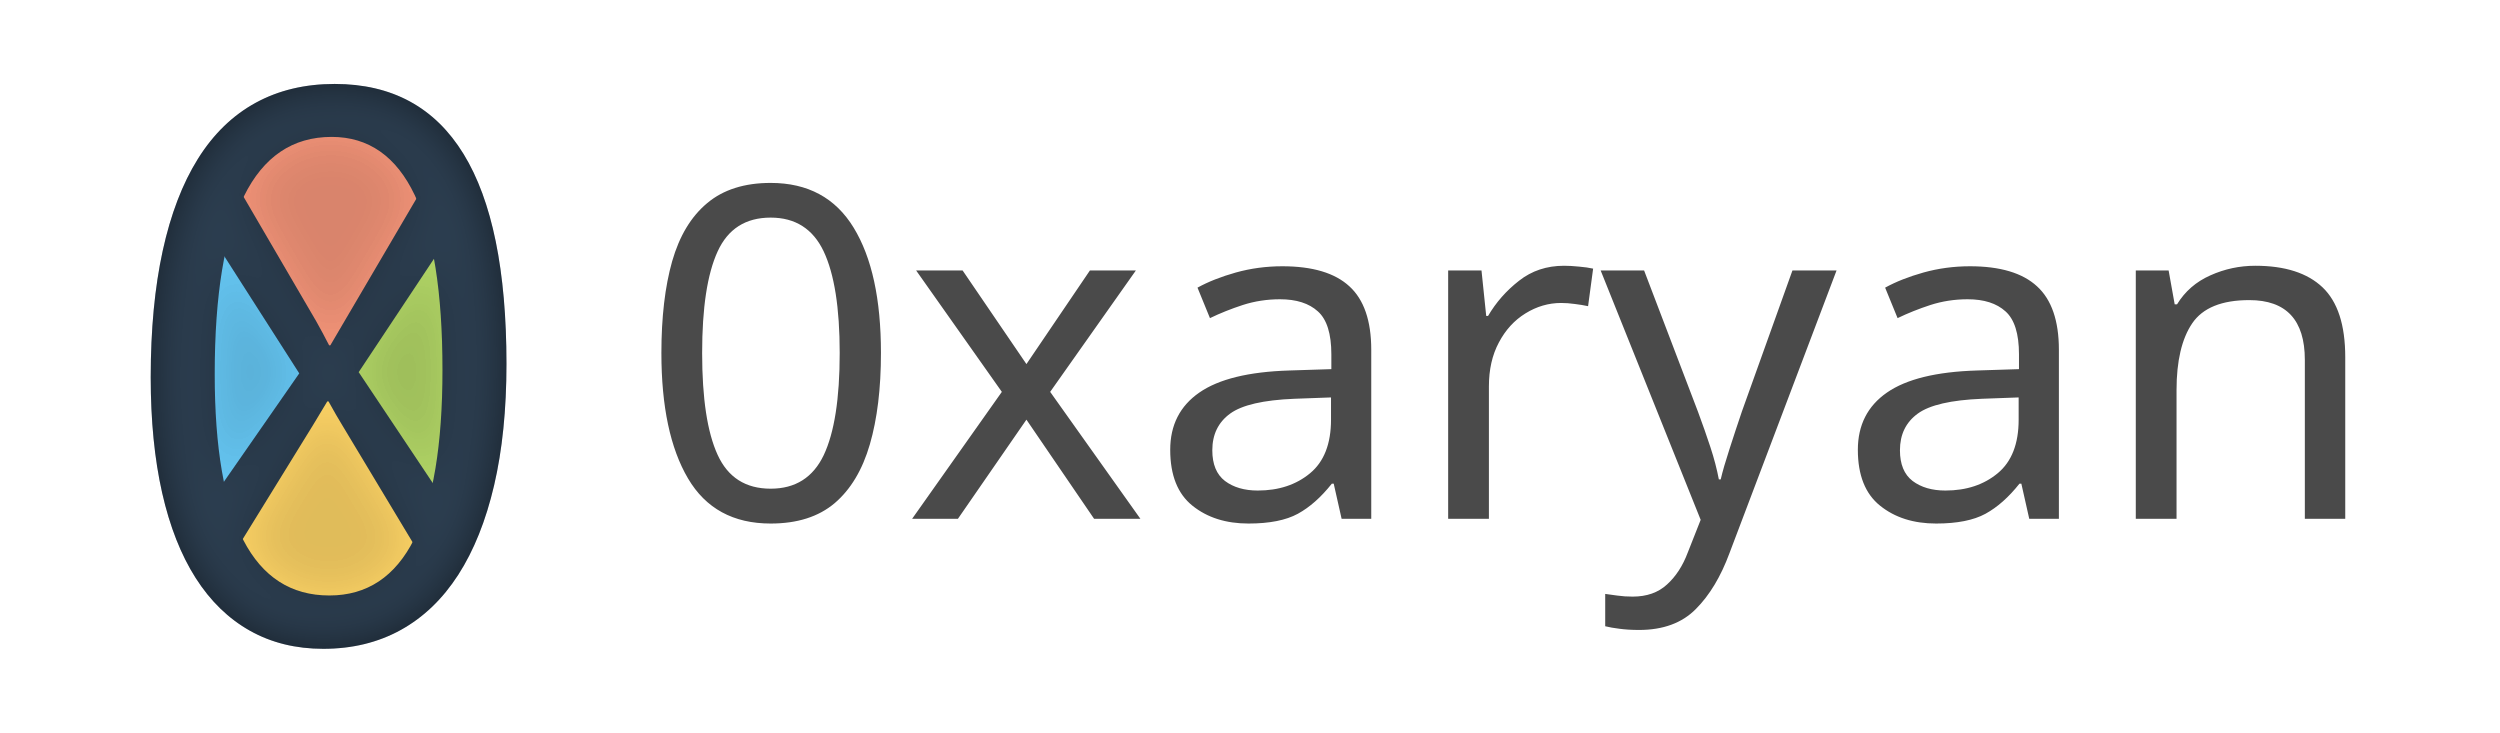
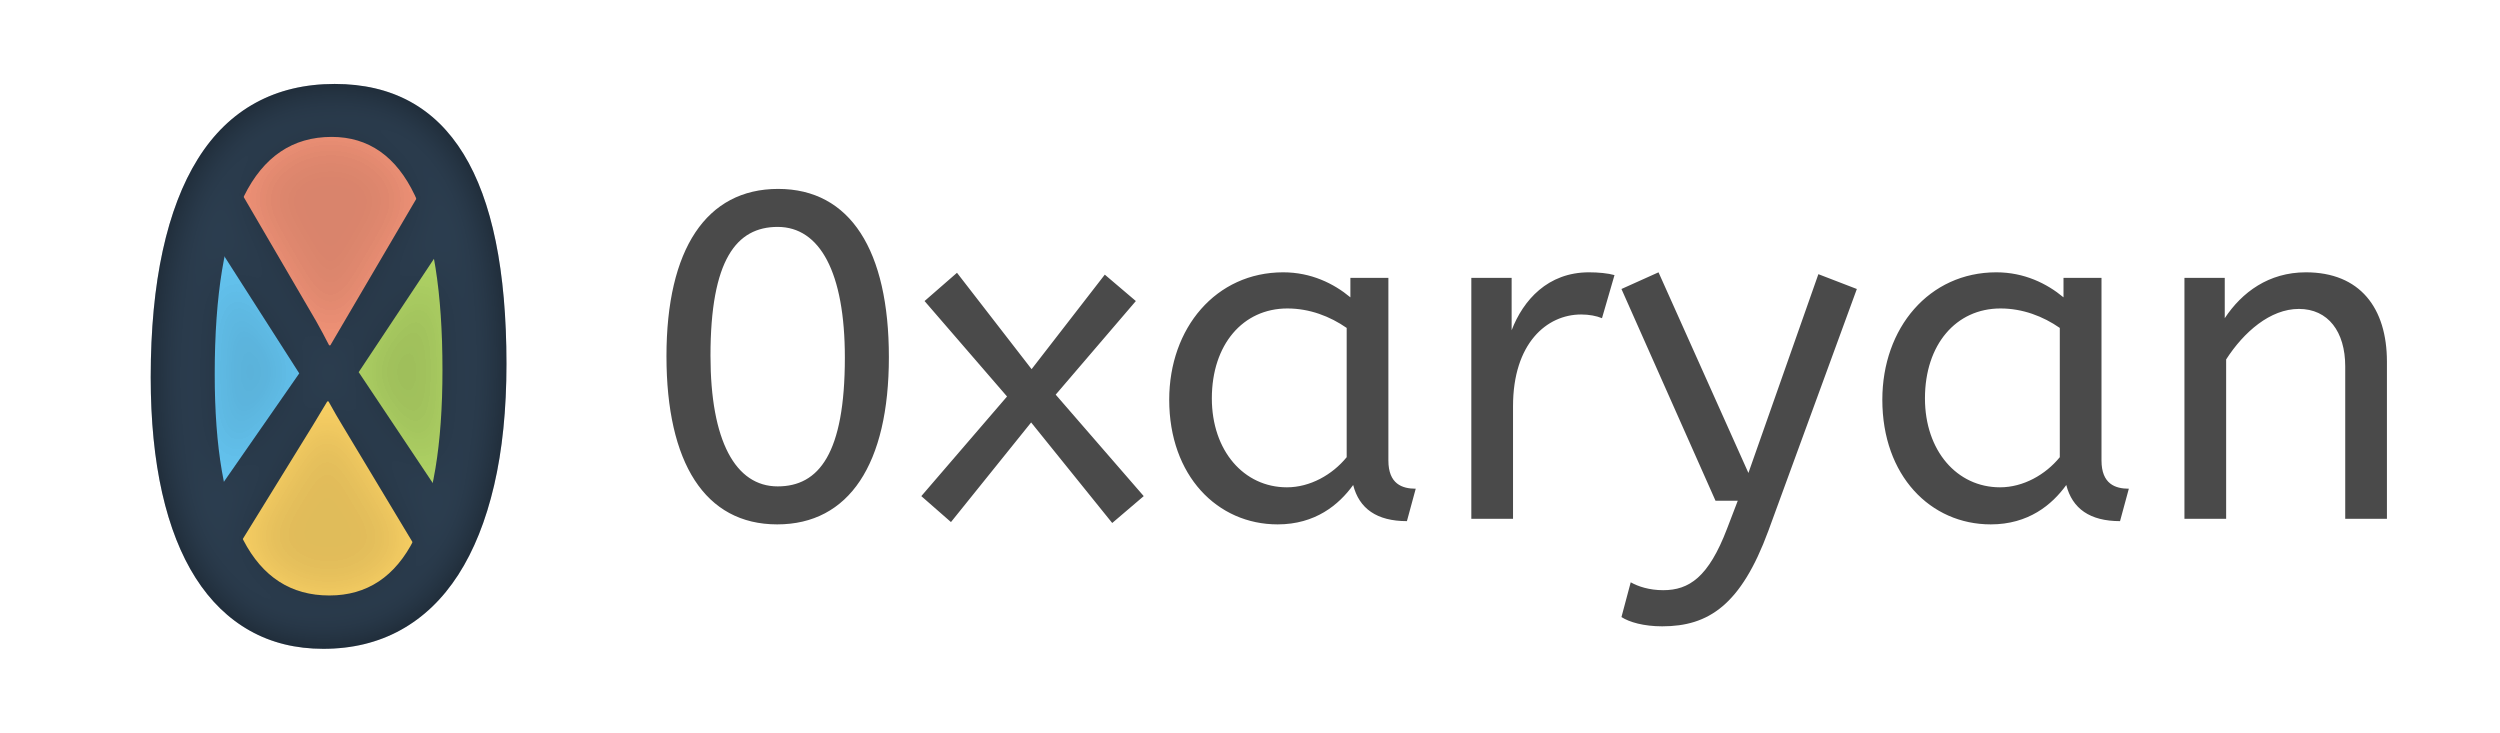
<svg xmlns="http://www.w3.org/2000/svg" style="isolation:isolate" viewBox="0 0 232 68" width="232" height="68">
  <defs>
-     <clipPath id="_clipPath_NzTr6ooXULEor5fdJY0pmegvTn6YjaM6">
+     <clipPath id="_clipPath_VmaJ6vzyAdzTgRCuOUfUdaMUmAfMhOZd">
      <rect width="232" height="68" />
    </clipPath>
  </defs>
-   <g clip-path="url(#_clipPath_NzTr6ooXULEor5fdJY0pmegvTn6YjaM6)">
-     <g filter="url(#XVidCBwL31ki0HZ3G6ZWGuTiCnjE2H2Y)">
+   <g clip-path="url(#_clipPath_VmaJ6vzyAdzTgRCuOUfUdaMUmAfMhOZd)">
+     <g filter="url(#Up0QL1eM2dk0W8Vn8veKXzMPNCp71E6z)">
      <path d=" M 20.034 17.046 L 30.313 10.82 L 40.592 17.046 L 32.774 32.392 L 28.286 32.392 L 20.034 17.046 Z " fill="rgb(242,80,34)" fill-opacity="0.6" />
      <path d=" M 40.609 22.927 L 42.33 34.227 L 40.265 45.528 L 35.815 39.535 L 32.717 33.542 L 36.663 28.234 L 40.609 22.927 Z " fill="rgb(127,186,0)" fill-opacity="0.6" />
      <path d=" M 40.592 51.503 L 30.313 57.729 L 20.034 51.503 L 27.852 36.157 L 32.34 36.157 L 40.592 51.503 Z " fill="rgb(255,185,1)" fill-opacity="0.6" />
      <path d=" M 20.249 45.528 L 18.529 34.227 L 20.594 22.927 L 25.044 28.92 L 28.141 34.913 L 24.195 40.22 L 20.249 45.528 Z " fill="rgb(1,164,239)" fill-opacity="0.6" />
      <path d=" M 39.289 17.335 L 43.013 19.887 L 33.286 34.535 L 42.843 48.843 L 38.565 50.779 L 31.759 39.455 L 31.759 39.455 Q 31.221 38.578 30.486 37.249 L 30.486 37.249 L 30.373 37.249 L 30.373 37.249 Q 30.232 37.504 29.044 39.455 L 29.044 39.455 L 22.061 50.779 L 17.903 48.843 L 27.771 34.648 L 18.327 19.887 L 22.061 17.335 L 29.327 29.784 L 29.327 29.784 Q 29.949 30.887 30.543 32.046 L 30.543 32.046 L 30.656 32.046 L 39.289 17.335 Z " fill="rgb(44,62,80)" />
      <path d=" M 47 33.77 L 47 33.77 L 47 33.77 Q 47 40.133 45.851 45.046 L 45.851 45.046 L 45.851 45.046 Q 44.702 49.959 42.529 53.335 L 42.529 53.335 L 42.529 53.335 Q 40.355 56.71 37.191 58.46 L 37.191 58.46 L 37.191 58.46 Q 34.028 60.209 29.998 60.209 L 29.998 60.209 L 29.998 60.209 Q 26.181 60.209 23.194 58.531 L 23.194 58.531 L 23.194 58.531 Q 20.207 56.852 18.157 53.635 L 18.157 53.635 L 18.157 53.635 Q 16.107 50.418 15.047 45.735 L 15.047 45.735 L 15.047 45.735 Q 13.986 41.052 13.986 35.007 L 13.986 35.007 L 13.986 35.007 Q 13.986 28.362 15.1 23.272 L 15.1 23.272 L 15.1 23.272 Q 16.213 18.182 18.369 14.736 L 18.369 14.736 L 18.369 14.736 Q 20.525 11.29 23.724 9.54 L 23.724 9.54 L 23.724 9.54 Q 26.923 7.791 31.059 7.791 L 31.059 7.791 L 31.059 7.791 Q 47 7.791 47 33.77 Z  M 41.062 34.336 L 41.062 34.336 L 41.062 34.336 Q 41.062 12.704 30.776 12.704 L 30.776 12.704 L 30.776 12.704 Q 19.925 12.704 19.925 34.725 L 19.925 34.725 L 19.925 34.725 Q 19.925 55.261 30.564 55.261 L 30.564 55.261 L 30.564 55.261 Q 41.062 55.261 41.062 34.336 Z " fill-rule="evenodd" fill="rgb(44,62,80)" />
    </g>
    <defs>
-       <filter id="XVidCBwL31ki0HZ3G6ZWGuTiCnjE2H2Y" x="-200%" y="-200%" width="400%" height="400%" filterUnits="objectBoundingBox" color-interpolation-filters="sRGB">
+       <filter id="Up0QL1eM2dk0W8Vn8veKXzMPNCp71E6z" x="-200%" y="-200%" width="400%" height="400%" filterUnits="objectBoundingBox" color-interpolation-filters="sRGB">
        <feOffset in="SourceGraphic" dx="0" dy="0" />
        <feGaussianBlur stdDeviation="2.147" result="pf_100_offsetBlur" />
        <feComposite in="SourceGraphic" in2="pf_100_offsetBlur" result="pf_100_inverse" operator="out" />
        <feFlood flood-color="#000000" flood-opacity="0.5" result="pf_100_color" />
        <feComposite in="pf_100_color" in2="pf_100_inverse" operator="in" result="pf_100_shadow" />
        <feComposite in="pf_100_shadow" in2="SourceGraphic" operator="over" />
      </filter>
    </defs>
-     <g transform="matrix(1,0,0,1,59,-0.063)">
-       <text transform="matrix(1,0,0,1,0.268,48.21)" style="font-family:'ABeeZee';font-weight:400;font-size:43px;font-style:normal;fill:#4a4a4a;stroke:none;">0xaryan</text>
-     </g>
+     <path d=" M 72.211 17.531 C 65.546 17.531 61.848 23.121 61.848 33.054 C 61.848 42.944 65.417 48.663 72.125 48.663 C 78.79 48.663 82.488 43.073 82.488 33.14 C 82.488 23.25 78.919 17.531 72.211 17.531 Z  M 72.168 21.057 C 76.081 21.057 78.403 25.271 78.403 33.183 C 78.403 42.084 75.995 45.137 72.168 45.137 C 68.255 45.137 65.933 40.923 65.933 33.011 C 65.933 24.11 68.341 21.057 72.168 21.057 Z  M 85.498 46.04 L 88.25 48.448 L 95.689 39.203 L 103.214 48.534 L 106.138 46.04 L 97.968 36.623 L 105.407 27.937 L 102.526 25.486 L 95.732 34.258 L 88.809 25.314 L 85.799 27.937 L 93.453 36.795 L 85.498 46.04 Z  M 108.503 37.096 C 108.503 44.148 112.975 48.663 118.565 48.663 C 122.048 48.663 124.241 46.857 125.574 45.008 C 126.133 47.201 127.767 48.362 130.562 48.362 L 131.379 45.352 C 130.132 45.352 128.842 44.922 128.842 42.729 L 128.842 25.787 L 125.316 25.787 L 125.316 27.593 C 123.768 26.303 121.661 25.271 119.081 25.271 C 112.846 25.271 108.503 30.431 108.503 37.096 Z  M 119.425 45.223 C 115.426 45.223 112.459 41.826 112.459 36.967 C 112.459 31.979 115.34 28.625 119.468 28.625 C 121.532 28.625 123.424 29.356 124.972 30.431 L 124.972 42.428 C 123.639 44.062 121.575 45.223 119.425 45.223 Z  M 149.826 25.529 C 149.224 25.357 148.321 25.271 147.461 25.271 C 143.634 25.271 141.355 27.851 140.28 30.646 L 140.28 25.787 L 136.539 25.787 L 136.539 48.147 L 140.409 48.147 L 140.409 37.698 C 140.409 31.85 143.548 29.184 146.73 29.184 C 147.461 29.184 148.149 29.313 148.665 29.528 L 149.826 25.529 Z  M 154.255 58.123 C 158.555 58.123 161.565 56.145 164.102 49.265 L 172.315 26.819 L 168.746 25.443 L 162.253 43.89 L 153.911 25.271 L 150.471 26.819 L 159.2 46.47 L 161.264 46.47 L 160.275 49.05 C 158.555 53.565 156.749 54.769 154.341 54.769 C 153.051 54.769 152.019 54.425 151.331 54.038 L 150.471 57.263 C 151.202 57.736 152.535 58.123 154.255 58.123 Z  M 174.68 37.096 C 174.68 44.148 179.152 48.663 184.742 48.663 C 188.225 48.663 190.418 46.857 191.751 45.008 C 192.31 47.201 193.944 48.362 196.739 48.362 L 197.556 45.352 C 196.309 45.352 195.019 44.922 195.019 42.729 L 195.019 25.787 L 191.493 25.787 L 191.493 27.593 C 189.945 26.303 187.838 25.271 185.258 25.271 C 179.023 25.271 174.68 30.431 174.68 37.096 Z  M 185.602 45.223 C 181.603 45.223 178.636 41.826 178.636 36.967 C 178.636 31.979 181.517 28.625 185.645 28.625 C 187.709 28.625 189.601 29.356 191.149 30.431 L 191.149 42.428 C 189.816 44.062 187.752 45.223 185.602 45.223 Z  M 206.457 25.787 L 202.716 25.787 L 202.716 48.147 L 206.586 48.147 L 206.586 33.355 C 208.22 30.818 210.671 28.668 213.337 28.668 C 216.046 28.668 217.637 30.775 217.637 34 L 217.637 48.147 L 221.507 48.147 L 221.507 33.57 C 221.507 28.582 219.013 25.271 213.982 25.271 C 210.542 25.271 208.048 27.12 206.457 29.528 L 206.457 25.787 Z " fill-rule="evenodd" fill="rgb(74,74,74)" />
  </g>
</svg>
